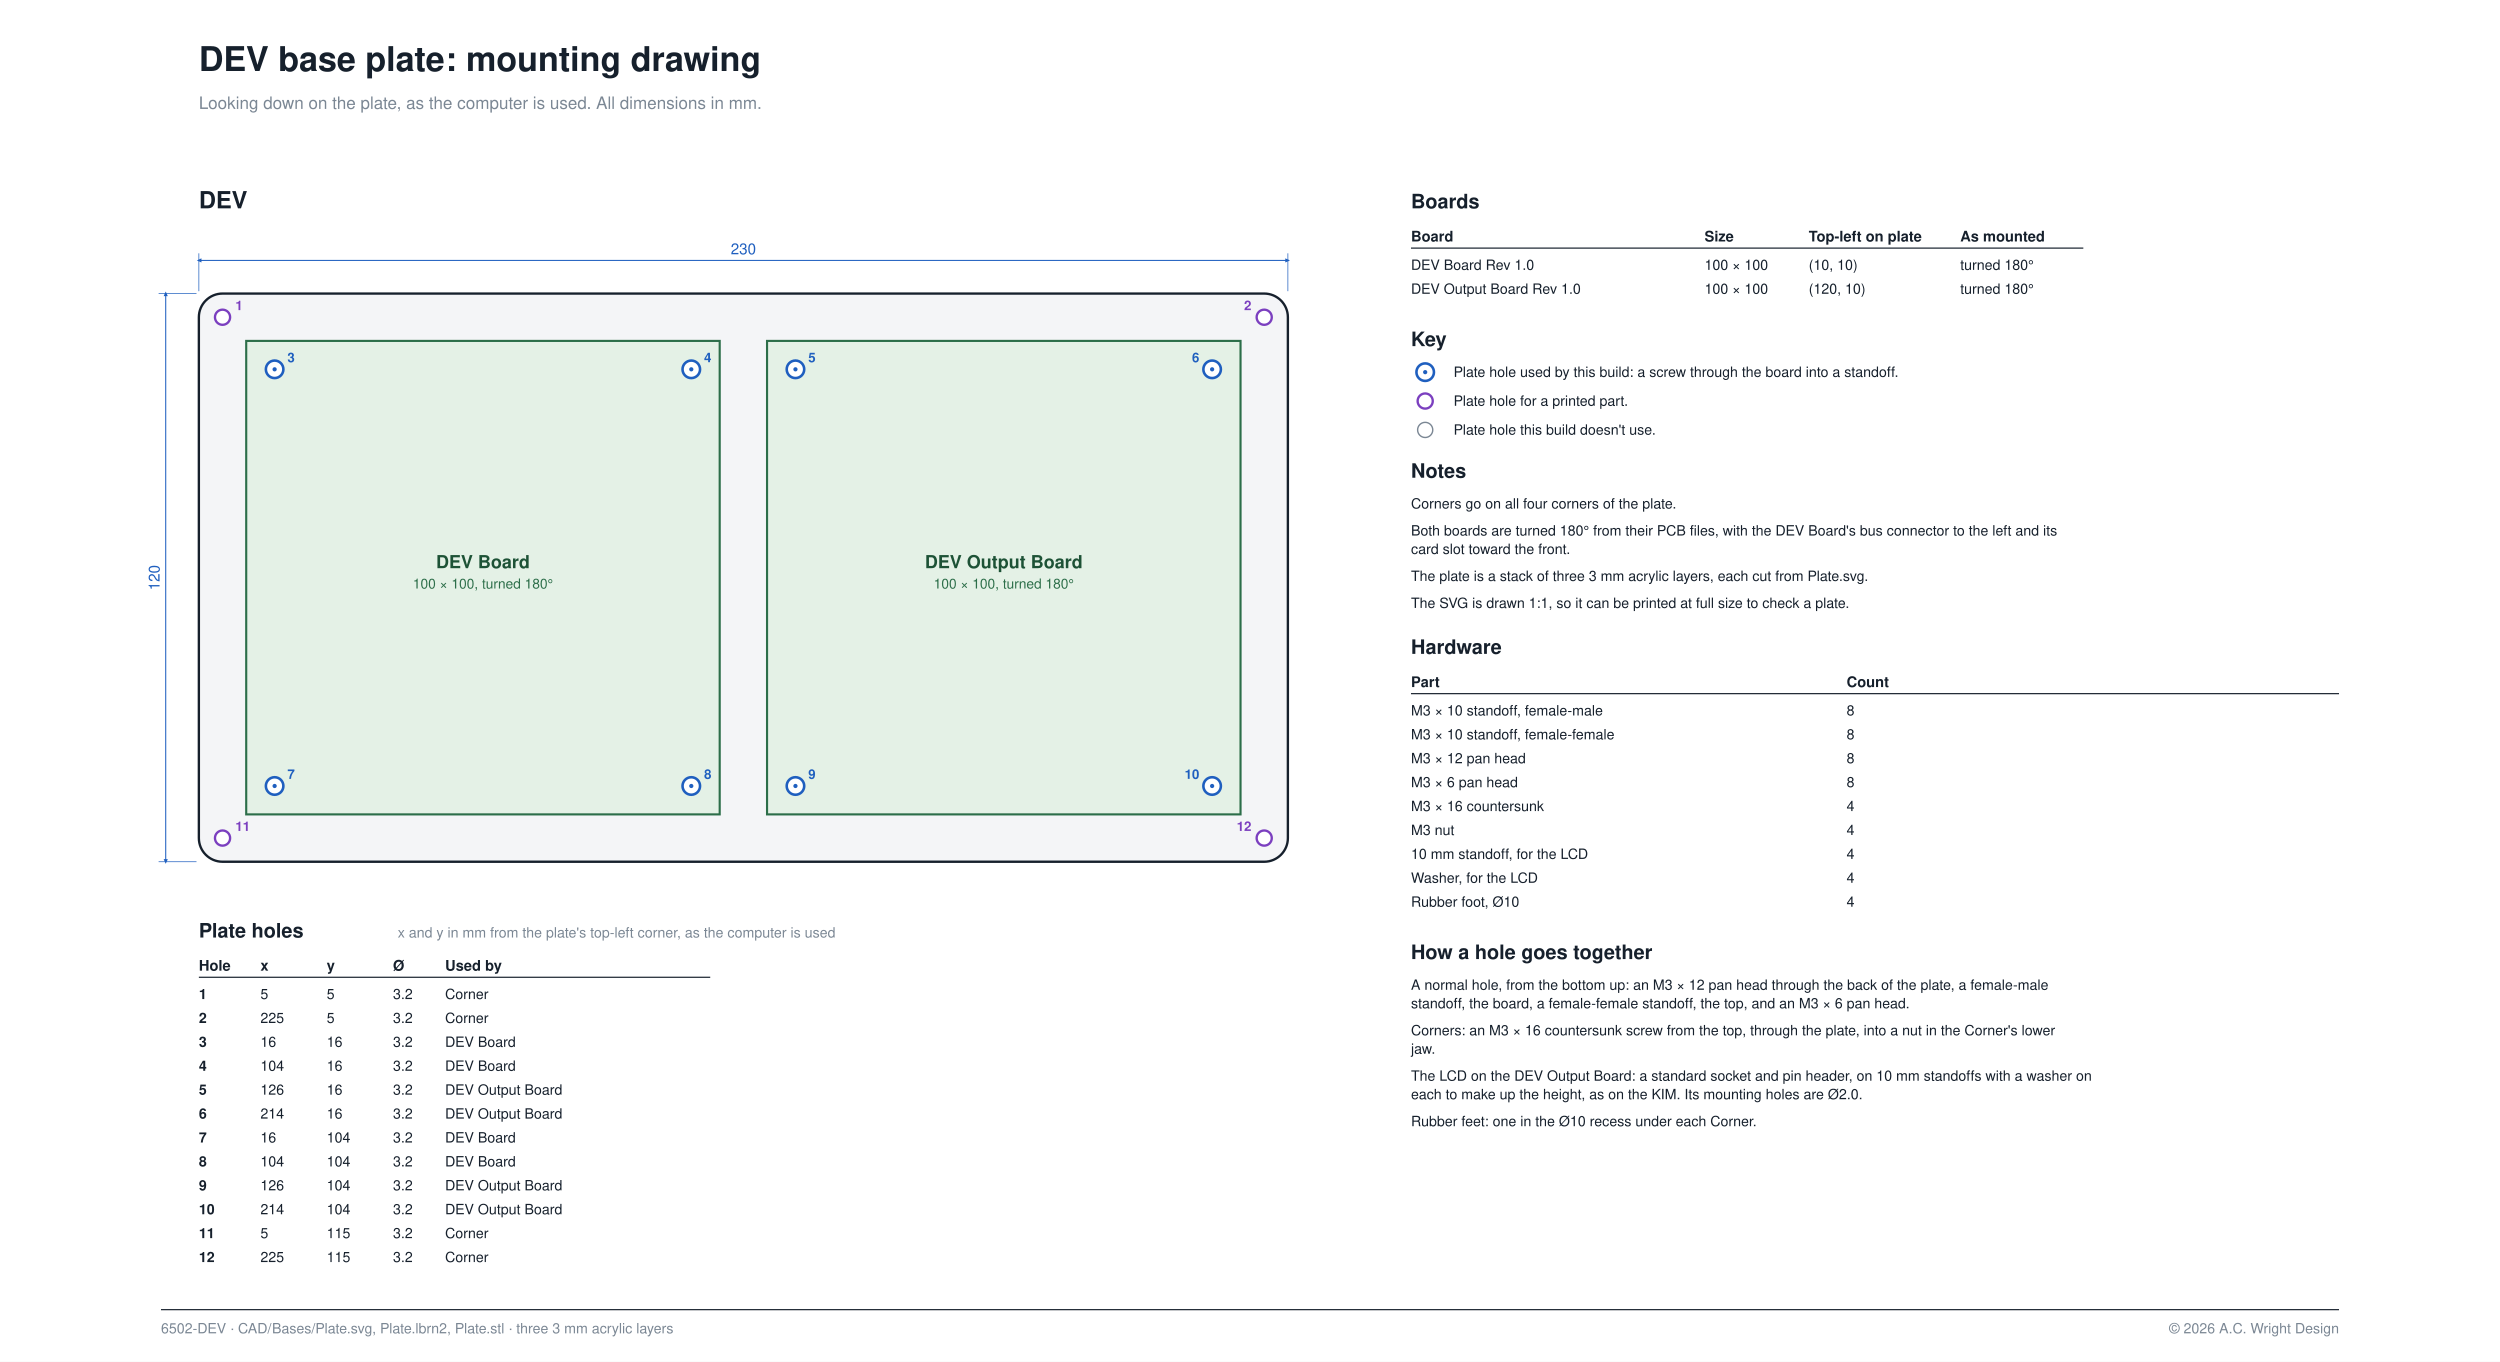
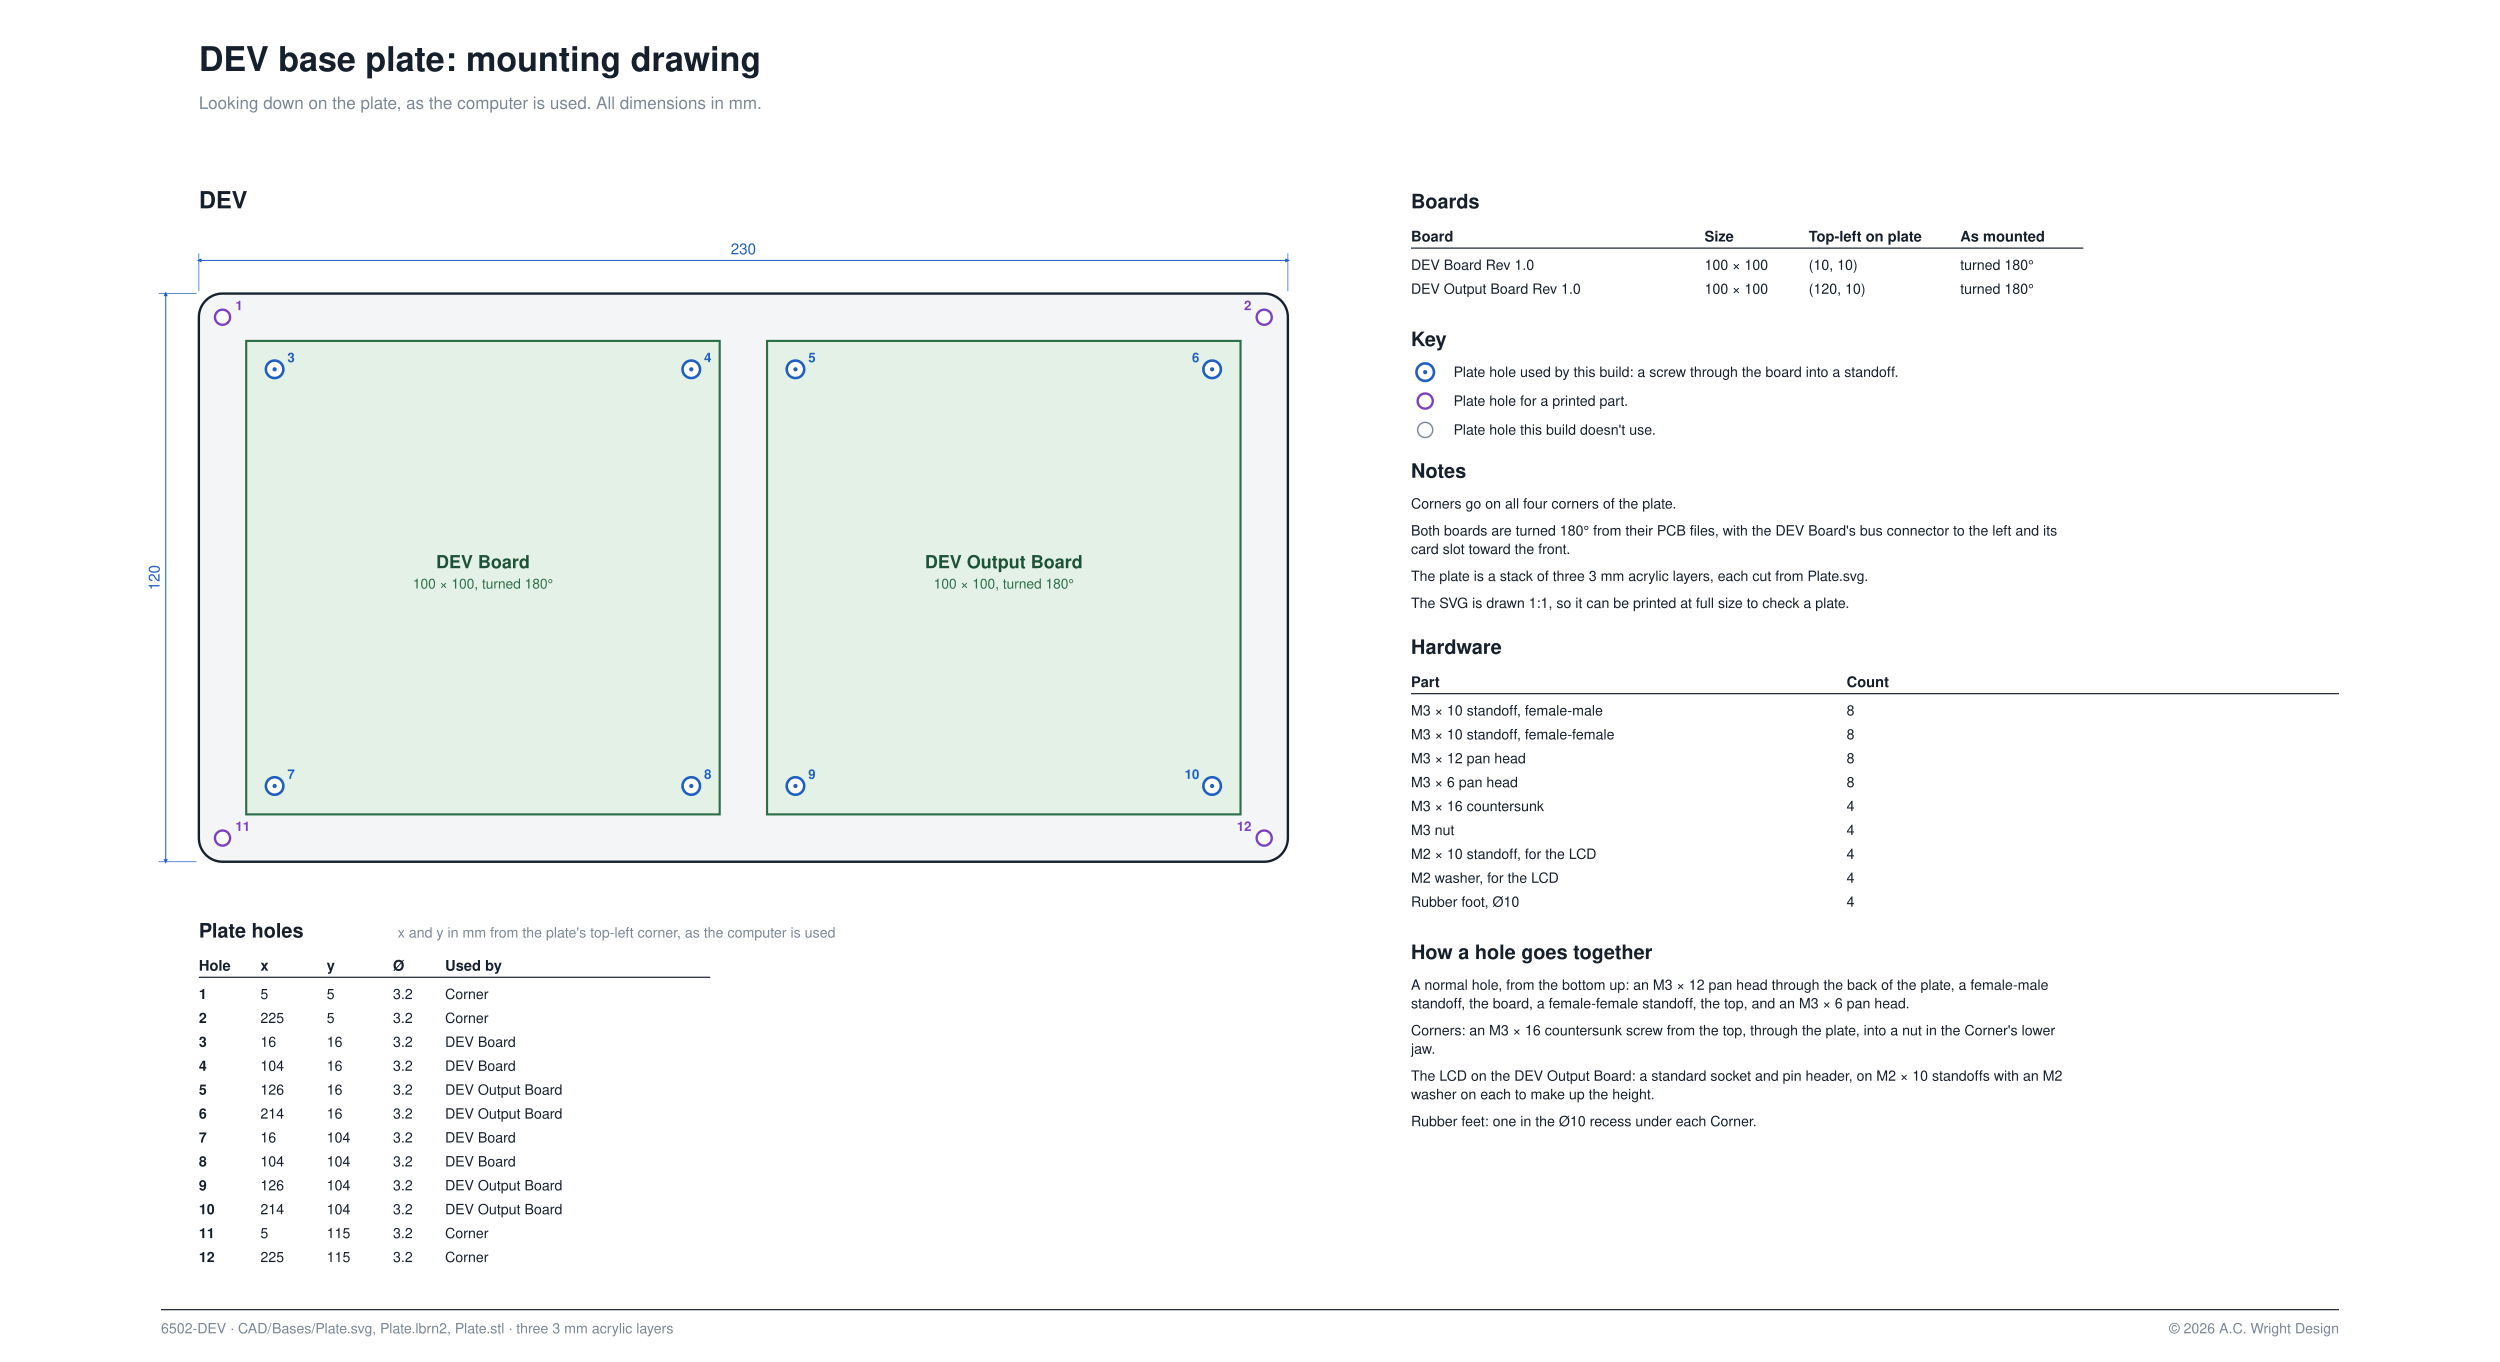
<svg xmlns="http://www.w3.org/2000/svg" viewBox="0 0 528 287.6" width="528mm" height="287.6mm" font-family="Helvetica, Arial, sans-serif">
  <defs>
    <marker id="a" viewBox="0 0 10 10" refX="5" refY="5" markerWidth="5" markerHeight="5" orient="auto-start-reverse">
      <path d="M0,1 L9,5 L0,9z" fill="#1f5fbf" />
    </marker>
  </defs>
  <rect width="528" height="287.6" fill="#fff" />
  <text x="42" y="44" font-size="5" text-anchor="start" fill="#16202c" font-weight="bold">DEV</text>
  <g transform="translate(42 62)">
    <rect x="0" y="0" width="230" height="120" rx="5" fill="#f4f5f7" stroke="#16202c" stroke-width="0.5" />
    <rect x="10" y="10" width="100" height="100" rx="0" fill="#e4f1e6" stroke="#2c6e49" stroke-width="0.45" />
    <rect x="120" y="10" width="100" height="100" rx="0" fill="#e4f1e6" stroke="#2c6e49" stroke-width="0.45" />
    <text x="60" y="58" font-size="3.8" text-anchor="middle" fill="#1d5236" font-weight="bold">DEV Board</text>
    <text x="60" y="62.3" font-size="2.9" text-anchor="middle" fill="#2c6e49" font-weight="normal">100 × 100, turned 180°</text>
    <text x="170" y="58" font-size="3.8" text-anchor="middle" fill="#1d5236" font-weight="bold">DEV Output Board</text>
    <text x="170" y="62.3" font-size="2.9" text-anchor="middle" fill="#2c6e49" font-weight="normal">100 × 100, turned 180°</text>
    <circle cx="5" cy="5" r="1.6" fill="#fff" stroke="#7b3fbf" stroke-width="0.5" />
    <text x="7.7" y="3.5" font-size="2.8" text-anchor="start" fill="#7b3fbf" font-weight="bold">1</text>
    <circle cx="225" cy="5" r="1.6" fill="#fff" stroke="#7b3fbf" stroke-width="0.5" />
    <text x="222.3" y="3.5" font-size="2.8" text-anchor="end" fill="#7b3fbf" font-weight="bold">2</text>
    <circle cx="16" cy="16" r="1.85" fill="#fff" stroke="#1f5fbf" stroke-width="0.55" />
    <circle cx="16" cy="16" r="0.45" fill="#1f5fbf" stroke="#1f5fbf" stroke-width="0" />
    <text x="18.7" y="14.5" font-size="2.8" text-anchor="start" fill="#1f5fbf" font-weight="bold">3</text>
    <circle cx="104" cy="16" r="1.85" fill="#fff" stroke="#1f5fbf" stroke-width="0.55" />
    <circle cx="104" cy="16" r="0.45" fill="#1f5fbf" stroke="#1f5fbf" stroke-width="0" />
    <text x="106.7" y="14.5" font-size="2.8" text-anchor="start" fill="#1f5fbf" font-weight="bold">4</text>
    <circle cx="126" cy="16" r="1.85" fill="#fff" stroke="#1f5fbf" stroke-width="0.55" />
    <circle cx="126" cy="16" r="0.45" fill="#1f5fbf" stroke="#1f5fbf" stroke-width="0" />
    <text x="128.7" y="14.5" font-size="2.8" text-anchor="start" fill="#1f5fbf" font-weight="bold">5</text>
    <circle cx="214" cy="16" r="1.85" fill="#fff" stroke="#1f5fbf" stroke-width="0.55" />
    <circle cx="214" cy="16" r="0.45" fill="#1f5fbf" stroke="#1f5fbf" stroke-width="0" />
    <text x="211.3" y="14.5" font-size="2.8" text-anchor="end" fill="#1f5fbf" font-weight="bold">6</text>
    <circle cx="16" cy="104" r="1.85" fill="#fff" stroke="#1f5fbf" stroke-width="0.55" />
    <circle cx="16" cy="104" r="0.45" fill="#1f5fbf" stroke="#1f5fbf" stroke-width="0" />
    <text x="18.7" y="102.5" font-size="2.8" text-anchor="start" fill="#1f5fbf" font-weight="bold">7</text>
    <circle cx="104" cy="104" r="1.85" fill="#fff" stroke="#1f5fbf" stroke-width="0.55" />
    <circle cx="104" cy="104" r="0.45" fill="#1f5fbf" stroke="#1f5fbf" stroke-width="0" />
    <text x="106.7" y="102.5" font-size="2.8" text-anchor="start" fill="#1f5fbf" font-weight="bold">8</text>
    <circle cx="126" cy="104" r="1.85" fill="#fff" stroke="#1f5fbf" stroke-width="0.55" />
    <circle cx="126" cy="104" r="0.45" fill="#1f5fbf" stroke="#1f5fbf" stroke-width="0" />
    <text x="128.7" y="102.5" font-size="2.8" text-anchor="start" fill="#1f5fbf" font-weight="bold">9</text>
    <circle cx="214" cy="104" r="1.85" fill="#fff" stroke="#1f5fbf" stroke-width="0.55" />
    <circle cx="214" cy="104" r="0.45" fill="#1f5fbf" stroke="#1f5fbf" stroke-width="0" />
    <text x="211.3" y="102.5" font-size="2.8" text-anchor="end" fill="#1f5fbf" font-weight="bold">10</text>
    <circle cx="5" cy="115" r="1.6" fill="#fff" stroke="#7b3fbf" stroke-width="0.5" />
    <text x="7.7" y="113.5" font-size="2.8" text-anchor="start" fill="#7b3fbf" font-weight="bold">11</text>
    <circle cx="225" cy="115" r="1.6" fill="#fff" stroke="#7b3fbf" stroke-width="0.5" />
    <text x="222.3" y="113.5" font-size="2.8" text-anchor="end" fill="#7b3fbf" font-weight="bold">12</text>
    <line x1="0" y1="-0.5" x2="0" y2="-8.5" stroke="#1f5fbf" stroke-width="0.15" />
    <line x1="230" y1="-0.5" x2="230" y2="-8.5" stroke="#1f5fbf" stroke-width="0.15" />
    <line x1="0" y1="-7" x2="230" y2="-7" stroke="#1f5fbf" stroke-width="0.22" marker-start="url(#a)" marker-end="url(#a)" />
    <text x="115" y="-8.3" font-size="3.2" text-anchor="middle" fill="#1f5fbf" font-weight="normal">230</text>
    <line x1="-0.5" y1="0" x2="-8.5" y2="0" stroke="#1f5fbf" stroke-width="0.15" />
    <line x1="-0.5" y1="120" x2="-8.5" y2="120" stroke="#1f5fbf" stroke-width="0.15" />
    <line x1="-7" y1="0" x2="-7" y2="120" stroke="#1f5fbf" stroke-width="0.22" marker-start="url(#a)" marker-end="url(#a)" />
    <text x="-8.3" y="60" font-size="3.2" text-anchor="middle" fill="#1f5fbf" font-weight="normal" transform="rotate(-90 -8.3 60)">120</text>
  </g>
  <text x="42" y="198" font-size="4.2" text-anchor="start" fill="#16202c" font-weight="bold">Plate holes</text>
  <text x="84" y="198" font-size="3" text-anchor="start" fill="#7b8794" font-weight="normal">x and y in mm from the plate's top-left corner, as the computer is used</text>
  <text x="42" y="205" font-size="3.1" text-anchor="start" fill="#16202c" font-weight="bold">Hole</text>
  <text x="55" y="205" font-size="3.1" text-anchor="start" fill="#16202c" font-weight="bold">x</text>
  <text x="69" y="205" font-size="3.1" text-anchor="start" fill="#16202c" font-weight="bold">y</text>
  <text x="83" y="205" font-size="3.1" text-anchor="start" fill="#16202c" font-weight="bold">Ø</text>
  <text x="94" y="205" font-size="3.1" text-anchor="start" fill="#16202c" font-weight="bold">Used by</text>
  <line x1="42" y1="206.4" x2="150" y2="206.4" stroke="#16202c" stroke-width="0.25" />
  <text x="42" y="211" font-size="3" text-anchor="start" fill="#16202c" font-weight="bold">1</text>
  <text x="55" y="211" font-size="3" text-anchor="start" fill="#16202c" font-weight="normal">5</text>
  <text x="69" y="211" font-size="3" text-anchor="start" fill="#16202c" font-weight="normal">5</text>
  <text x="83" y="211" font-size="3" text-anchor="start" fill="#16202c" font-weight="normal">3.2</text>
  <text x="94" y="211" font-size="3" text-anchor="start" fill="#16202c" font-weight="normal">Corner</text>
  <text x="42" y="216.05" font-size="3" text-anchor="start" fill="#16202c" font-weight="bold">2</text>
  <text x="55" y="216.05" font-size="3" text-anchor="start" fill="#16202c" font-weight="normal">225</text>
  <text x="69" y="216.05" font-size="3" text-anchor="start" fill="#16202c" font-weight="normal">5</text>
  <text x="83" y="216.05" font-size="3" text-anchor="start" fill="#16202c" font-weight="normal">3.2</text>
  <text x="94" y="216.05" font-size="3" text-anchor="start" fill="#16202c" font-weight="normal">Corner</text>
  <text x="42" y="221.1" font-size="3" text-anchor="start" fill="#16202c" font-weight="bold">3</text>
  <text x="55" y="221.1" font-size="3" text-anchor="start" fill="#16202c" font-weight="normal">16</text>
  <text x="69" y="221.1" font-size="3" text-anchor="start" fill="#16202c" font-weight="normal">16</text>
  <text x="83" y="221.1" font-size="3" text-anchor="start" fill="#16202c" font-weight="normal">3.2</text>
  <text x="94" y="221.1" font-size="3" text-anchor="start" fill="#16202c" font-weight="normal">DEV Board</text>
  <text x="42" y="226.15" font-size="3" text-anchor="start" fill="#16202c" font-weight="bold">4</text>
  <text x="55" y="226.15" font-size="3" text-anchor="start" fill="#16202c" font-weight="normal">104</text>
  <text x="69" y="226.15" font-size="3" text-anchor="start" fill="#16202c" font-weight="normal">16</text>
  <text x="83" y="226.15" font-size="3" text-anchor="start" fill="#16202c" font-weight="normal">3.2</text>
  <text x="94" y="226.15" font-size="3" text-anchor="start" fill="#16202c" font-weight="normal">DEV Board</text>
  <text x="42" y="231.2" font-size="3" text-anchor="start" fill="#16202c" font-weight="bold">5</text>
  <text x="55" y="231.2" font-size="3" text-anchor="start" fill="#16202c" font-weight="normal">126</text>
  <text x="69" y="231.2" font-size="3" text-anchor="start" fill="#16202c" font-weight="normal">16</text>
  <text x="83" y="231.2" font-size="3" text-anchor="start" fill="#16202c" font-weight="normal">3.2</text>
  <text x="94" y="231.2" font-size="3" text-anchor="start" fill="#16202c" font-weight="normal">DEV Output Board</text>
  <text x="42" y="236.25" font-size="3" text-anchor="start" fill="#16202c" font-weight="bold">6</text>
  <text x="55" y="236.25" font-size="3" text-anchor="start" fill="#16202c" font-weight="normal">214</text>
  <text x="69" y="236.25" font-size="3" text-anchor="start" fill="#16202c" font-weight="normal">16</text>
  <text x="83" y="236.25" font-size="3" text-anchor="start" fill="#16202c" font-weight="normal">3.2</text>
  <text x="94" y="236.25" font-size="3" text-anchor="start" fill="#16202c" font-weight="normal">DEV Output Board</text>
  <text x="42" y="241.3" font-size="3" text-anchor="start" fill="#16202c" font-weight="bold">7</text>
  <text x="55" y="241.3" font-size="3" text-anchor="start" fill="#16202c" font-weight="normal">16</text>
  <text x="69" y="241.3" font-size="3" text-anchor="start" fill="#16202c" font-weight="normal">104</text>
  <text x="83" y="241.3" font-size="3" text-anchor="start" fill="#16202c" font-weight="normal">3.2</text>
  <text x="94" y="241.3" font-size="3" text-anchor="start" fill="#16202c" font-weight="normal">DEV Board</text>
  <text x="42" y="246.35" font-size="3" text-anchor="start" fill="#16202c" font-weight="bold">8</text>
  <text x="55" y="246.35" font-size="3" text-anchor="start" fill="#16202c" font-weight="normal">104</text>
  <text x="69" y="246.35" font-size="3" text-anchor="start" fill="#16202c" font-weight="normal">104</text>
  <text x="83" y="246.35" font-size="3" text-anchor="start" fill="#16202c" font-weight="normal">3.2</text>
  <text x="94" y="246.35" font-size="3" text-anchor="start" fill="#16202c" font-weight="normal">DEV Board</text>
  <text x="42" y="251.4" font-size="3" text-anchor="start" fill="#16202c" font-weight="bold">9</text>
  <text x="55" y="251.4" font-size="3" text-anchor="start" fill="#16202c" font-weight="normal">126</text>
  <text x="69" y="251.4" font-size="3" text-anchor="start" fill="#16202c" font-weight="normal">104</text>
  <text x="83" y="251.4" font-size="3" text-anchor="start" fill="#16202c" font-weight="normal">3.2</text>
  <text x="94" y="251.4" font-size="3" text-anchor="start" fill="#16202c" font-weight="normal">DEV Output Board</text>
  <text x="42" y="256.45" font-size="3" text-anchor="start" fill="#16202c" font-weight="bold">10</text>
  <text x="55" y="256.45" font-size="3" text-anchor="start" fill="#16202c" font-weight="normal">214</text>
  <text x="69" y="256.45" font-size="3" text-anchor="start" fill="#16202c" font-weight="normal">104</text>
  <text x="83" y="256.45" font-size="3" text-anchor="start" fill="#16202c" font-weight="normal">3.2</text>
  <text x="94" y="256.45" font-size="3" text-anchor="start" fill="#16202c" font-weight="normal">DEV Output Board</text>
  <text x="42" y="261.5" font-size="3" text-anchor="start" fill="#16202c" font-weight="bold">11</text>
  <text x="55" y="261.5" font-size="3" text-anchor="start" fill="#16202c" font-weight="normal">5</text>
  <text x="69" y="261.5" font-size="3" text-anchor="start" fill="#16202c" font-weight="normal">115</text>
  <text x="83" y="261.5" font-size="3" text-anchor="start" fill="#16202c" font-weight="normal">3.2</text>
  <text x="94" y="261.5" font-size="3" text-anchor="start" fill="#16202c" font-weight="normal">Corner</text>
  <text x="42" y="266.55" font-size="3" text-anchor="start" fill="#16202c" font-weight="bold">12</text>
  <text x="55" y="266.55" font-size="3" text-anchor="start" fill="#16202c" font-weight="normal">225</text>
  <text x="69" y="266.55" font-size="3" text-anchor="start" fill="#16202c" font-weight="normal">115</text>
  <text x="83" y="266.55" font-size="3" text-anchor="start" fill="#16202c" font-weight="normal">3.2</text>
  <text x="94" y="266.55" font-size="3" text-anchor="start" fill="#16202c" font-weight="normal">Corner</text>
  <text x="298" y="44" font-size="4.2" text-anchor="start" fill="#16202c" font-weight="bold">Boards</text>
  <text x="298" y="51" font-size="3.1" text-anchor="start" fill="#16202c" font-weight="bold">Board</text>
  <text x="360" y="51" font-size="3.1" text-anchor="start" fill="#16202c" font-weight="bold">Size</text>
  <text x="382" y="51" font-size="3.1" text-anchor="start" fill="#16202c" font-weight="bold">Top-left on plate</text>
  <text x="414" y="51" font-size="3.1" text-anchor="start" fill="#16202c" font-weight="bold">As mounted</text>
  <line x1="298" y1="52.4" x2="440" y2="52.4" stroke="#16202c" stroke-width="0.25" />
  <text x="298" y="57" font-size="3" text-anchor="start" fill="#16202c" font-weight="normal">DEV Board Rev 1.0</text>
  <text x="360" y="57" font-size="3" text-anchor="start" fill="#16202c" font-weight="normal">100 × 100</text>
  <text x="382" y="57" font-size="3" text-anchor="start" fill="#16202c" font-weight="normal">(10, 10)</text>
  <text x="414" y="57" font-size="3" text-anchor="start" fill="#16202c" font-weight="normal">turned 180°</text>
  <text x="298" y="62.05" font-size="3" text-anchor="start" fill="#16202c" font-weight="normal">DEV Output Board Rev 1.0</text>
  <text x="360" y="62.05" font-size="3" text-anchor="start" fill="#16202c" font-weight="normal">100 × 100</text>
  <text x="382" y="62.05" font-size="3" text-anchor="start" fill="#16202c" font-weight="normal">(120, 10)</text>
  <text x="414" y="62.05" font-size="3" text-anchor="start" fill="#16202c" font-weight="normal">turned 180°</text>
  <text x="298" y="73.1" font-size="4.2" text-anchor="start" fill="#16202c" font-weight="bold">Key</text>
  <circle cx="301" cy="78.6" r="1.85" fill="#fff" stroke="#1f5fbf" stroke-width="0.55" />
  <circle cx="301" cy="78.6" r="0.45" fill="#1f5fbf" stroke="#1f5fbf" stroke-width="0" />
  <text x="307" y="79.6" font-size="3" text-anchor="start" fill="#16202c" font-weight="normal">Plate hole used by this build: a screw through the board into a standoff.</text>
  <circle cx="301" cy="84.7" r="1.6" fill="#fff" stroke="#7b3fbf" stroke-width="0.5" />
  <text x="307" y="85.7" font-size="3" text-anchor="start" fill="#16202c" font-weight="normal">Plate hole for a printed part.</text>
  <circle cx="301" cy="90.8" r="1.6" fill="#fff" stroke="#7b8794" stroke-width="0.3" />
  <text x="307" y="91.8" font-size="3" text-anchor="start" fill="#16202c" font-weight="normal">Plate hole this build doesn't use.</text>
  <text x="298" y="100.9" font-size="4.2" text-anchor="start" fill="#16202c" font-weight="bold">Notes</text>
  <text x="298" y="107.4" font-size="3" text-anchor="start" fill="#16202c" font-weight="normal">Corners go on all four corners of the plate.</text>
  <text x="298" y="113.1" font-size="3" text-anchor="start" fill="#16202c" font-weight="normal">Both boards are turned 180° from their PCB files, with the DEV Board's bus connector to the left and its</text>
  <text x="298" y="117" font-size="3" text-anchor="start" fill="#16202c" font-weight="normal">card slot toward the front.</text>
  <text x="298" y="122.7" font-size="3" text-anchor="start" fill="#16202c" font-weight="normal">The plate is a stack of three 3 mm acrylic layers, each cut from Plate.svg.</text>
  <text x="298" y="128.4" font-size="3" text-anchor="start" fill="#16202c" font-weight="normal">The SVG is drawn 1:1, so it can be printed at full size to check a plate.</text>
  <text x="298" y="138.1" font-size="4.2" text-anchor="start" fill="#16202c" font-weight="bold">Hardware</text>
  <text x="298" y="145.1" font-size="3.1" text-anchor="start" fill="#16202c" font-weight="bold">Part</text>
  <text x="390" y="145.1" font-size="3.1" text-anchor="start" fill="#16202c" font-weight="bold">Count</text>
  <line x1="298" y1="146.5" x2="494" y2="146.5" stroke="#16202c" stroke-width="0.25" />
  <text x="298" y="151.1" font-size="3" text-anchor="start" fill="#16202c" font-weight="normal">M3 × 10 standoff, female-male</text>
  <text x="390" y="151.1" font-size="3" text-anchor="start" fill="#16202c" font-weight="normal">8</text>
  <text x="298" y="156.15" font-size="3" text-anchor="start" fill="#16202c" font-weight="normal">M3 × 10 standoff, female-female</text>
  <text x="390" y="156.15" font-size="3" text-anchor="start" fill="#16202c" font-weight="normal">8</text>
  <text x="298" y="161.2" font-size="3" text-anchor="start" fill="#16202c" font-weight="normal">M3 × 12 pan head</text>
  <text x="390" y="161.2" font-size="3" text-anchor="start" fill="#16202c" font-weight="normal">8</text>
  <text x="298" y="166.25" font-size="3" text-anchor="start" fill="#16202c" font-weight="normal">M3 × 6 pan head</text>
  <text x="390" y="166.25" font-size="3" text-anchor="start" fill="#16202c" font-weight="normal">8</text>
  <text x="298" y="171.3" font-size="3" text-anchor="start" fill="#16202c" font-weight="normal">M3 × 16 countersunk</text>
  <text x="390" y="171.3" font-size="3" text-anchor="start" fill="#16202c" font-weight="normal">4</text>
  <text x="298" y="176.35" font-size="3" text-anchor="start" fill="#16202c" font-weight="normal">M3 nut</text>
  <text x="390" y="176.35" font-size="3" text-anchor="start" fill="#16202c" font-weight="normal">4</text>
-   <text x="298" y="181.4" font-size="3" text-anchor="start" fill="#16202c" font-weight="normal">10 mm standoff, for the LCD</text>
+   <text x="298" y="181.4" font-size="3" text-anchor="start" fill="#16202c" font-weight="normal">M2 × 10 standoff, for the LCD</text>
  <text x="390" y="181.4" font-size="3" text-anchor="start" fill="#16202c" font-weight="normal">4</text>
-   <text x="298" y="186.45" font-size="3" text-anchor="start" fill="#16202c" font-weight="normal">Washer, for the LCD</text>
+   <text x="298" y="186.45" font-size="3" text-anchor="start" fill="#16202c" font-weight="normal">M2 washer, for the LCD</text>
  <text x="390" y="186.45" font-size="3" text-anchor="start" fill="#16202c" font-weight="normal">4</text>
  <text x="298" y="191.5" font-size="3" text-anchor="start" fill="#16202c" font-weight="normal">Rubber foot, Ø10</text>
  <text x="390" y="191.5" font-size="3" text-anchor="start" fill="#16202c" font-weight="normal">4</text>
  <text x="298" y="202.55" font-size="4.2" text-anchor="start" fill="#16202c" font-weight="bold">How a hole goes together</text>
  <text x="298" y="209.05" font-size="3" text-anchor="start" fill="#16202c" font-weight="normal">A normal hole, from the bottom up: an M3 × 12 pan head through the back of the plate, a female-male</text>
  <text x="298" y="212.95" font-size="3" text-anchor="start" fill="#16202c" font-weight="normal">standoff, the board, a female-female standoff, the top, and an M3 × 6 pan head.</text>
  <text x="298" y="218.65" font-size="3" text-anchor="start" fill="#16202c" font-weight="normal">Corners: an M3 × 16 countersunk screw from the top, through the plate, into a nut in the Corner's lower</text>
  <text x="298" y="222.55" font-size="3" text-anchor="start" fill="#16202c" font-weight="normal">jaw.</text>
-   <text x="298" y="228.25" font-size="3" text-anchor="start" fill="#16202c" font-weight="normal">The LCD on the DEV Output Board: a standard socket and pin header, on 10 mm standoffs with a washer on</text>
-   <text x="298" y="232.15" font-size="3" text-anchor="start" fill="#16202c" font-weight="normal">each to make up the height, as on the KIM. Its mounting holes are Ø2.0.</text>
+   <text x="298" y="228.25" font-size="3" text-anchor="start" fill="#16202c" font-weight="normal">The LCD on the DEV Output Board: a standard socket and pin header, on M2 × 10 standoffs with an M2</text>
+   <text x="298" y="232.15" font-size="3" text-anchor="start" fill="#16202c" font-weight="normal">washer on each to make up the height.</text>
  <text x="298" y="237.85" font-size="3" text-anchor="start" fill="#16202c" font-weight="normal">Rubber feet: one in the Ø10 recess under each Corner.</text>
  <text x="42" y="15" font-size="7.2" text-anchor="start" fill="#16202c" font-weight="bold">DEV base plate: mounting drawing</text>
  <text x="42" y="23" font-size="3.6" text-anchor="start" fill="#7b8794" font-weight="normal">Looking down on the plate, as the computer is used. All dimensions in mm.</text>
  <line x1="34" y1="276.6" x2="494" y2="276.6" stroke="#16202c" stroke-width="0.25" />
  <text x="34" y="281.6" font-size="3" text-anchor="start" fill="#7b8794" font-weight="normal">6502-DEV · CAD/Bases/Plate.svg, Plate.lbrn2, Plate.stl · three 3 mm acrylic layers</text>
  <text x="494" y="281.6" font-size="3" text-anchor="end" fill="#7b8794" font-weight="normal">© 2026 A.C. Wright Design</text>
</svg>
